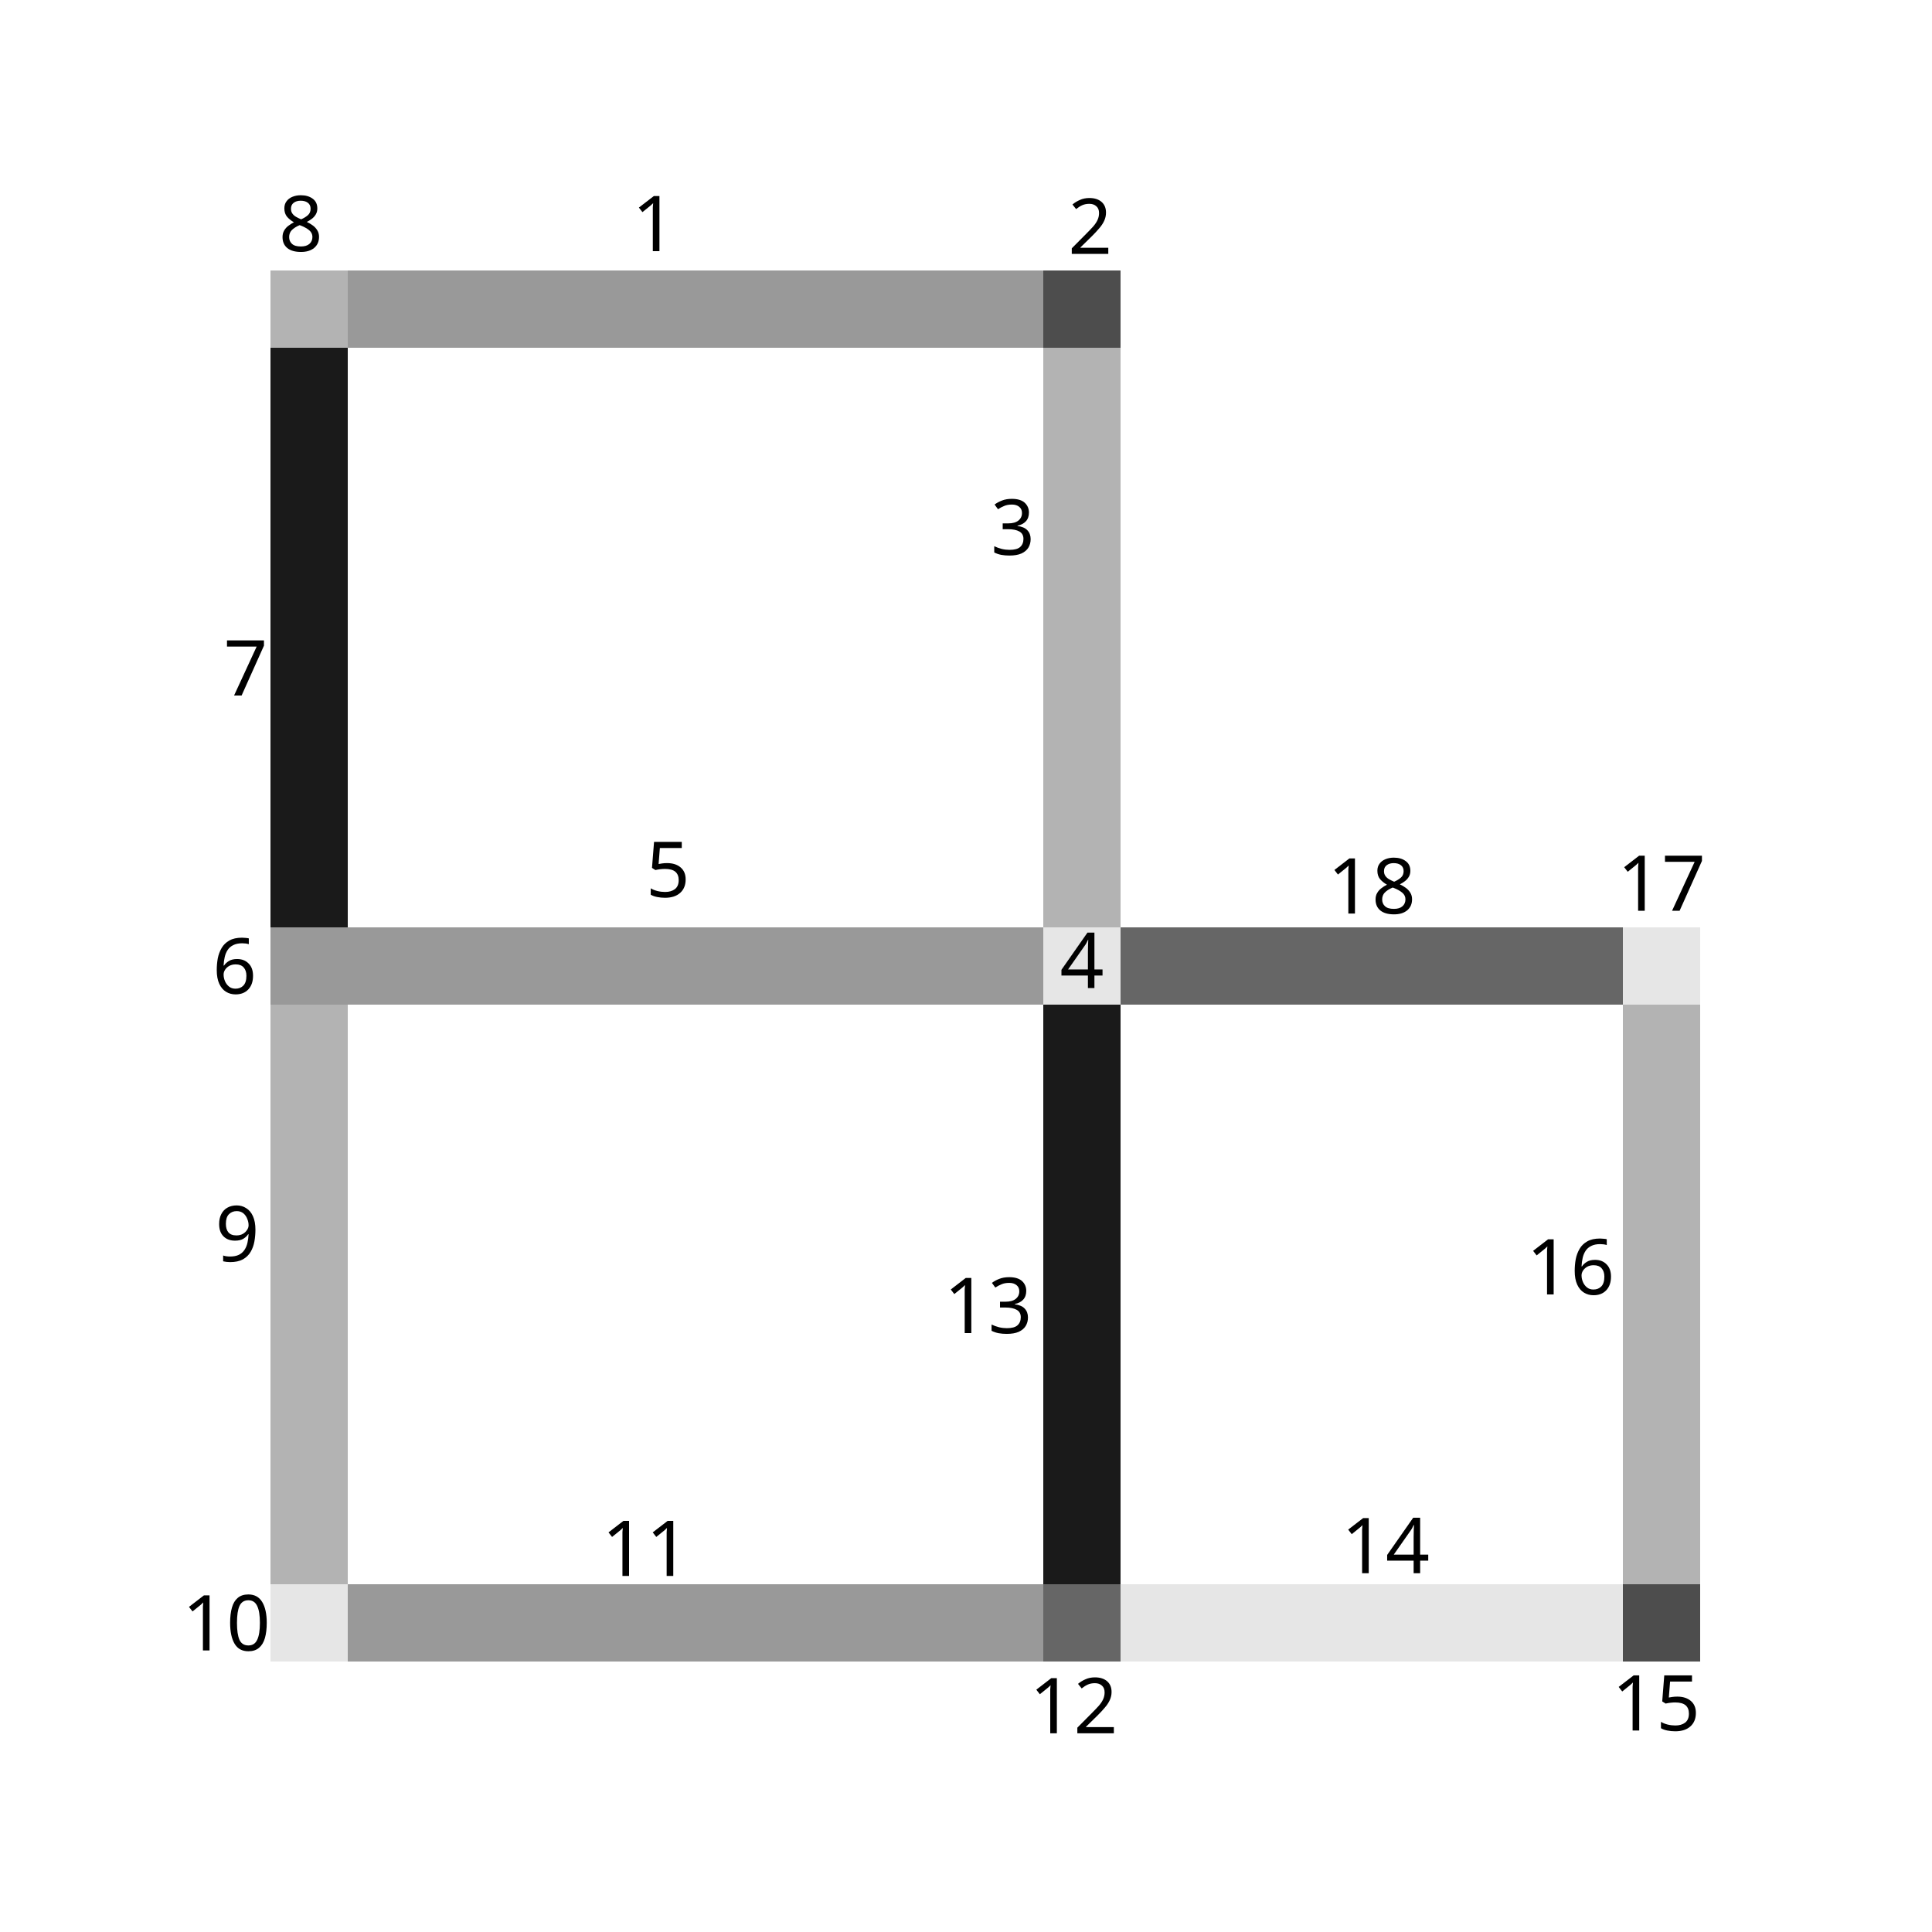
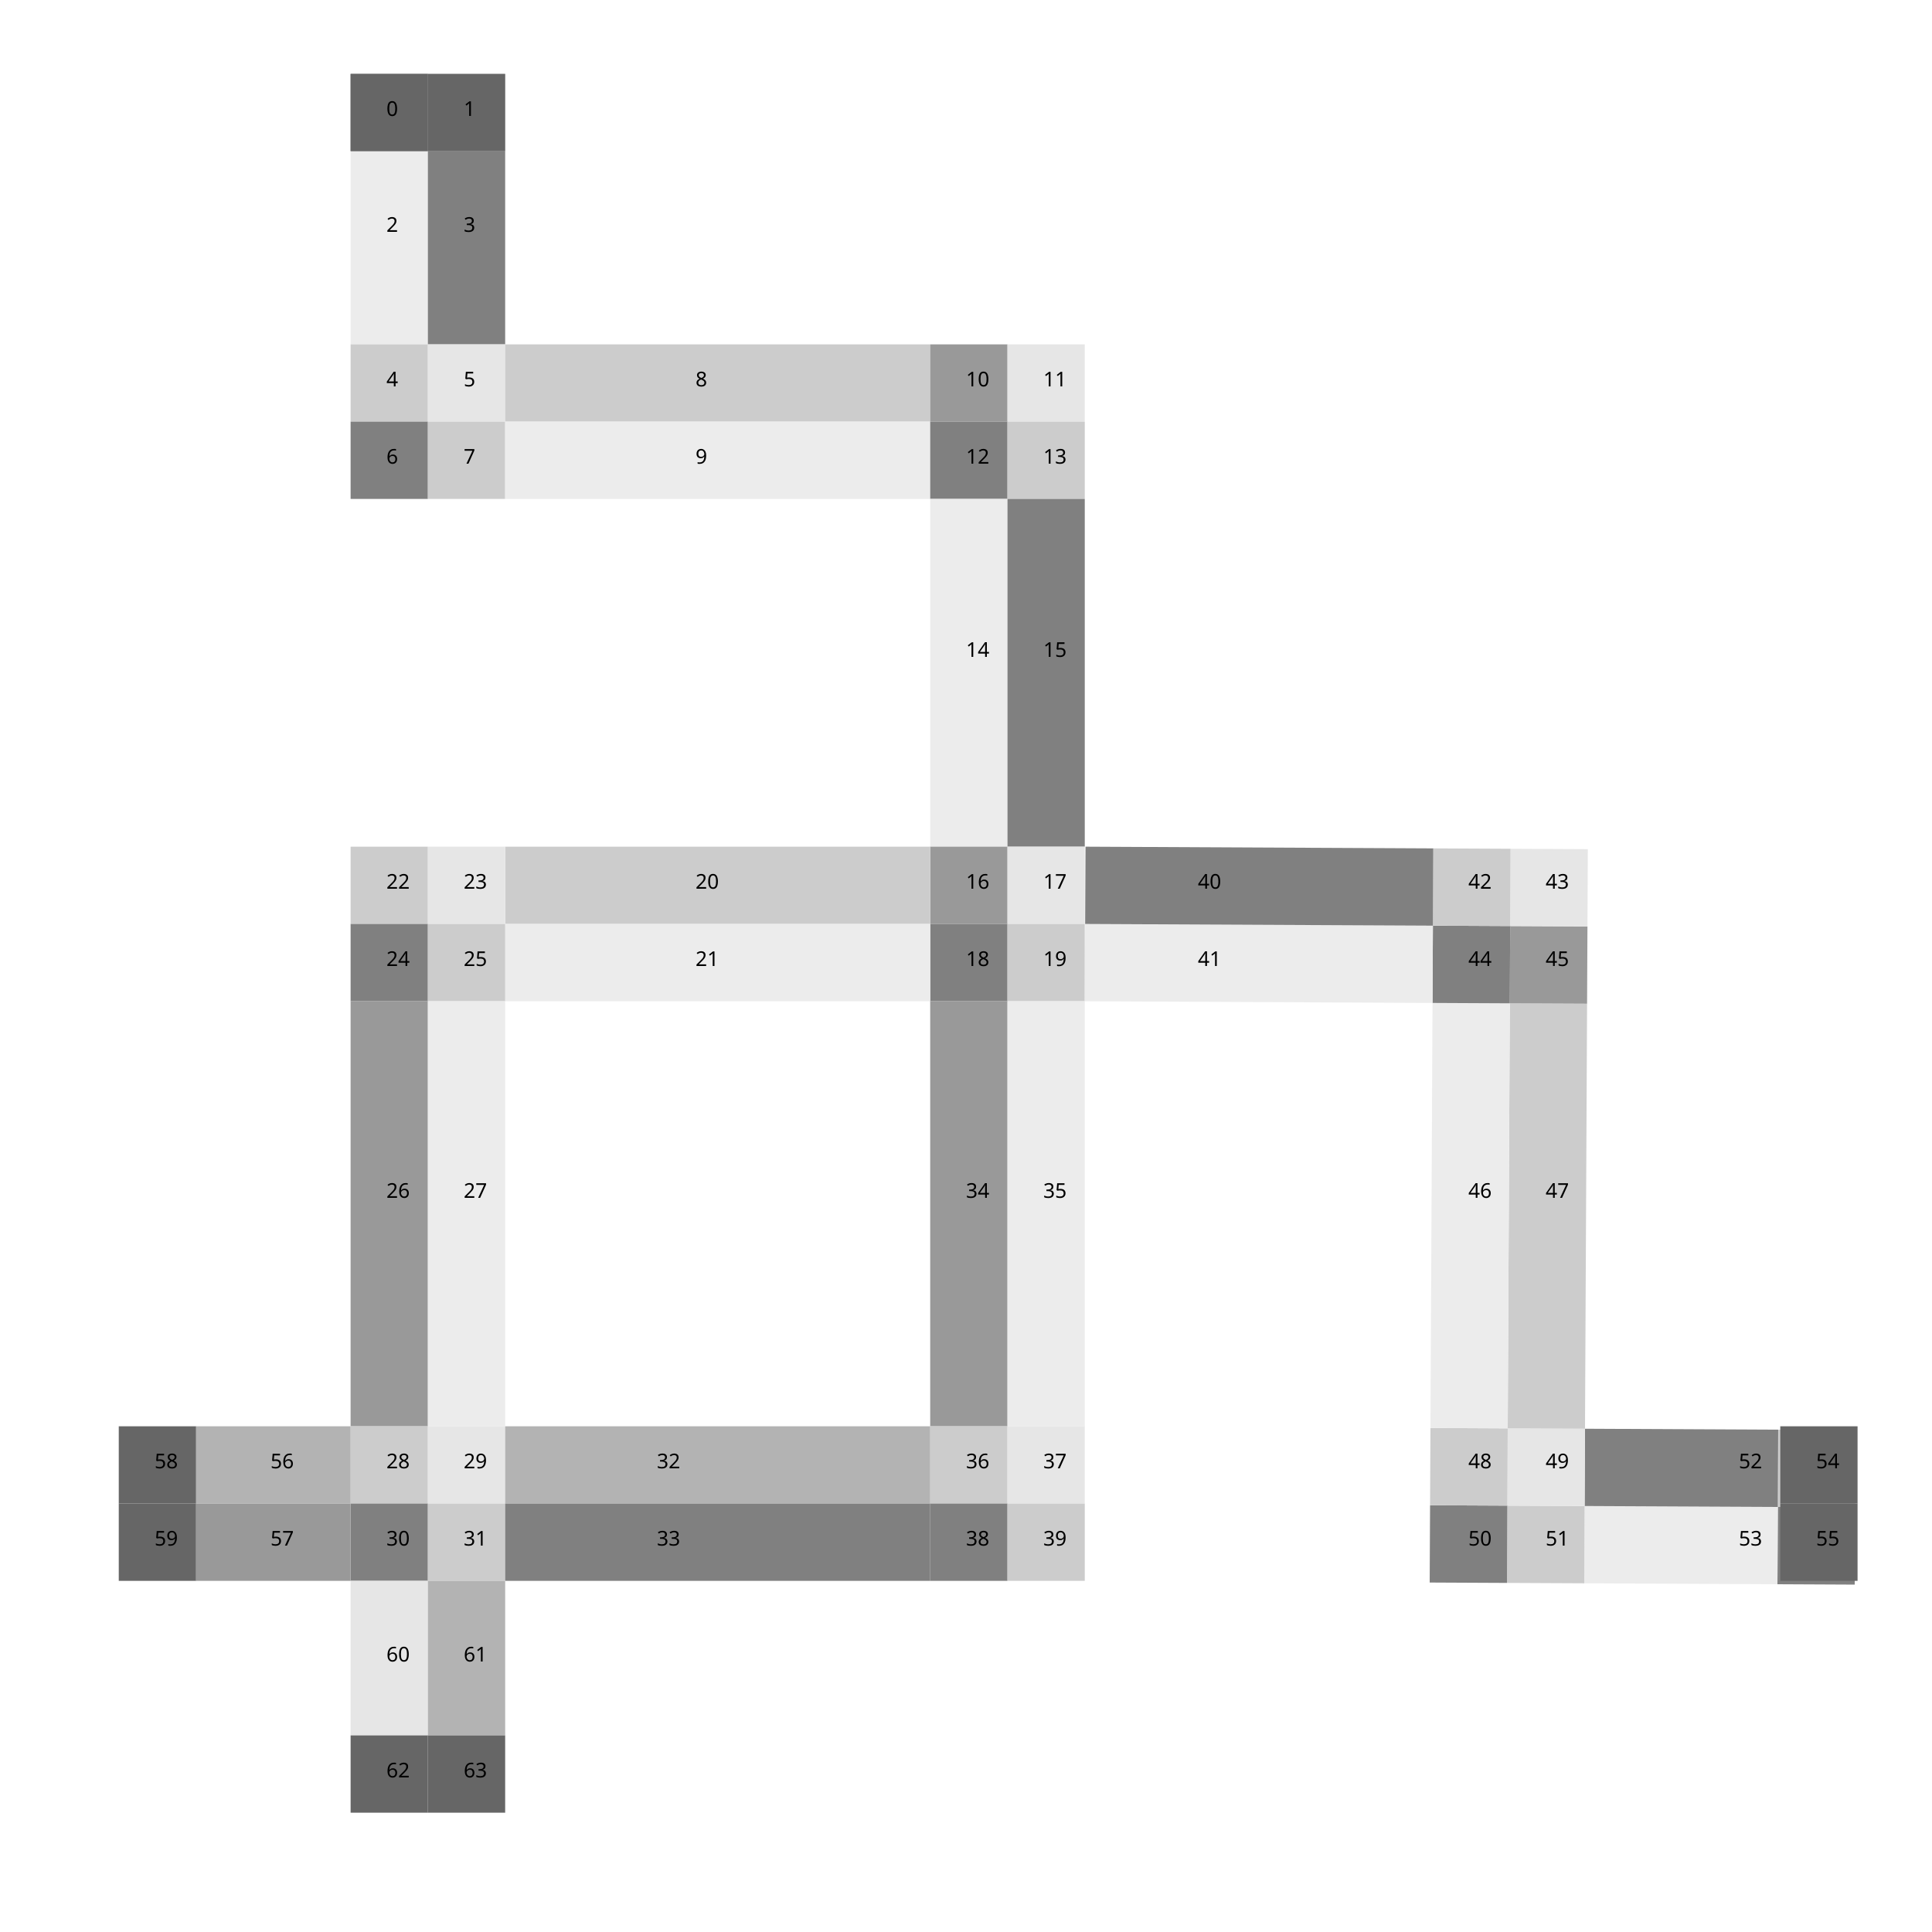
- <svg xmlns="http://www.w3.org/2000/svg" width="1000" height="1000" viewBox="0 0 264.583 264.583" version="1.1" id="svg8">
+ <svg xmlns="http://www.w3.org/2000/svg" width="1000mm" height="1000mm" viewBox="0 0 1000 1000" version="1.1" id="svg8">
  <defs id="defs2" />
  <g id="layer1">
-     <rect style="fill:#b3b3b3;fill-opacity:1;stroke:none;stroke-width:0;stroke-linecap:round;stroke-miterlimit:12.1;stroke-dasharray:none;stroke-opacity:1;paint-order:fill markers stroke" id="rect837" width="10.583" height="10.583" x="37.042" y="37.042" />
-     <rect style="fill:#999999;fill-opacity:1;stroke:none;stroke-width:0;stroke-linecap:round;stroke-miterlimit:12.1;stroke-dasharray:none;stroke-opacity:1;paint-order:fill markers stroke" id="rect847" width="95.25" height="10.583" x="47.625" y="37.042" />
-     <rect style="fill:#4d4d4d;fill-opacity:1;stroke:none;stroke-width:0;stroke-linecap:round;stroke-miterlimit:12.1;stroke-dasharray:none;stroke-opacity:1;paint-order:fill markers stroke" id="rect853" width="10.583" height="10.583" x="142.875" y="37.042" />
-     <rect style="fill:#b3b3b3;fill-opacity:1;stroke:none;stroke-width:0;stroke-linecap:round;stroke-miterlimit:12.1;stroke-dasharray:none;stroke-opacity:1;paint-order:fill markers stroke" id="rect855" width="10.583" height="79.375" x="142.875" y="47.625" />
-     <rect style="fill:#1a1a1a;fill-opacity:1;stroke:none;stroke-width:0;stroke-linecap:round;stroke-miterlimit:12.1;stroke-dasharray:none;stroke-opacity:1;paint-order:fill markers stroke" id="rect857" width="10.583" height="79.375" x="37.042" y="47.625" />
-     <rect style="fill:#999999;fill-opacity:1;stroke:none;stroke-width:0;stroke-linecap:round;stroke-miterlimit:12.1;stroke-dasharray:none;stroke-opacity:1;paint-order:fill markers stroke" id="rect859" width="10.583" height="10.583" x="37.042" y="127" />
-     <rect style="fill:#e6e6e6;fill-opacity:1;stroke:none;stroke-width:0;stroke-linecap:round;stroke-miterlimit:12.1;stroke-dasharray:none;stroke-opacity:1;paint-order:fill markers stroke" id="rect861" width="10.583" height="10.583" x="142.875" y="127" />
-     <rect style="fill:#999999;fill-opacity:1;stroke:none;stroke-width:0;stroke-linecap:round;stroke-miterlimit:12.1;stroke-dasharray:none;stroke-opacity:1;paint-order:fill markers stroke" id="rect847-5" width="95.25" height="10.583" x="47.625" y="127" />
-     <rect style="fill:#1a1a1a;fill-opacity:1;stroke:none;stroke-width:0;stroke-linecap:round;stroke-miterlimit:12.1;stroke-dasharray:none;stroke-opacity:1;paint-order:fill markers stroke" id="rect857-3" width="10.583" height="79.375" x="142.875" y="137.583" />
-     <rect style="fill:#b3b3b3;fill-opacity:1;stroke:none;stroke-width:0;stroke-linecap:round;stroke-miterlimit:12.1;stroke-dasharray:none;stroke-opacity:1;paint-order:fill markers stroke" id="rect855-8" width="10.583" height="79.375" x="37.042" y="137.583" />
-     <rect style="fill:#999999;fill-opacity:1;stroke:none;stroke-width:0;stroke-linecap:round;stroke-miterlimit:12.1;stroke-dasharray:none;stroke-opacity:1;paint-order:fill markers stroke" id="rect847-5-8" width="100.542" height="10.583" x="47.625" y="216.958" />
-     <rect style="fill:#666666;fill-opacity:1;stroke:none;stroke-width:0;stroke-linecap:round;stroke-miterlimit:12.1;stroke-dasharray:none;stroke-opacity:1;paint-order:fill markers stroke" id="rect859-3" width="10.583" height="10.583" x="142.875" y="216.958" />
-     <rect style="fill:#e6e6e6;fill-opacity:1;stroke:none;stroke-width:0;stroke-linecap:round;stroke-miterlimit:12.1;stroke-dasharray:none;stroke-opacity:1;paint-order:fill markers stroke" id="rect861-1" width="10.583" height="10.583" x="37.042" y="216.958" />
-     <rect style="fill:#666666;fill-opacity:1;stroke:none;stroke-width:0;stroke-linecap:round;stroke-miterlimit:12.1;stroke-dasharray:none;stroke-opacity:1;paint-order:fill markers stroke" id="rect847-5-89" width="68.792" height="10.583" x="153.458" y="127" />
-     <rect style="fill:#e6e6e6;fill-opacity:1;stroke:none;stroke-width:0;stroke-linecap:round;stroke-miterlimit:12.1;stroke-dasharray:none;stroke-opacity:1;paint-order:fill markers stroke" id="rect1006" width="10.583" height="10.583" x="222.25" y="127" />
-     <rect style="fill:#b3b3b3;fill-opacity:1;stroke:none;stroke-width:0;stroke-linecap:round;stroke-miterlimit:12.1;stroke-dasharray:none;stroke-opacity:1;paint-order:fill markers stroke" id="rect855-6" width="10.583" height="79.375" x="222.25" y="137.583" />
-     <rect style="fill:#e6e6e6;fill-opacity:1;stroke:none;stroke-width:0;stroke-linecap:round;stroke-miterlimit:12.1;stroke-dasharray:none;stroke-opacity:1;paint-order:fill markers stroke" id="rect847-5-89-4" width="68.792" height="10.583" x="153.458" y="216.958" />
-     <rect style="fill:#4d4d4d;fill-opacity:1;stroke:none;stroke-width:0;stroke-linecap:round;stroke-miterlimit:12.1;stroke-dasharray:none;stroke-opacity:1;paint-order:fill markers stroke" id="rect853-3" width="10.583" height="10.583" x="222.25" y="216.958" />
-     <text xml:space="preserve" style="font-size:10.583px;line-height:1.25;font-family:sans-serif;word-spacing:0px;stroke-width:0.265" x="135.693" y="75.973" id="text1113">
-       <tspan id="tspan1111" x="135.693" y="75.973" style="stroke-width:0.265">3</tspan>
-     </text>
-     <text xml:space="preserve" style="font-size:10.583px;line-height:1.25;font-family:sans-serif;word-spacing:0px;stroke-width:0.265" x="145.143" y="135.315" id="text1117">
-       <tspan id="tspan1115" x="145.143" y="135.315" style="stroke-width:0.265">4</tspan>
-     </text>
-     <text xml:space="preserve" style="font-size:10.583px;line-height:1.25;font-family:sans-serif;word-spacing:0px;stroke-width:0.265" x="88.446" y="122.842" id="text1121">
-       <tspan id="tspan1119" x="88.446" y="122.842" style="stroke-width:0.265">5</tspan>
-     </text>
-     <text xml:space="preserve" style="font-size:10.583px;line-height:1.25;font-family:sans-serif;word-spacing:0px;stroke-width:0.265" x="29.104" y="136.071" id="text1125">
-       <tspan id="tspan1123" x="29.104" y="136.071" style="stroke-width:0.265">6</tspan>
-     </text>
-     <text xml:space="preserve" style="font-size:10.583px;line-height:1.25;font-family:sans-serif;word-spacing:0px;stroke-width:0.265" x="30.616" y="95.25" id="text1129">
-       <tspan id="tspan1127" x="30.616" y="95.25" style="stroke-width:0.265">7</tspan>
-     </text>
-     <text xml:space="preserve" style="font-size:10.583px;line-height:1.25;font-family:sans-serif;word-spacing:0px;stroke-width:0.265" x="38.176" y="34.396" id="text1133">
-       <tspan id="tspan1131" x="38.176" y="34.396" style="stroke-width:0.265">8</tspan>
-     </text>
-     <text xml:space="preserve" style="font-size:10.583px;line-height:1.25;font-family:sans-serif;word-spacing:0px;stroke-width:0.265" x="29.482" y="172.735" id="text1137">
-       <tspan id="tspan1135" x="29.482" y="172.735" style="stroke-width:0.265">9</tspan>
-     </text>
-     <text xml:space="preserve" style="font-size:10.583px;line-height:1.25;font-family:sans-serif;word-spacing:0px;stroke-width:0.265" x="24.946" y="226.03" id="text1141">
-       <tspan id="tspan1139" x="24.946" y="226.03" style="stroke-width:0.265">10</tspan>
-     </text>
-     <text xml:space="preserve" style="font-size:10.583px;line-height:1.25;font-family:sans-serif;word-spacing:0px;stroke-width:0.265" x="82.399" y="215.824" id="text1145">
-       <tspan id="tspan1143" x="82.399" y="215.824" style="stroke-width:0.265">11</tspan>
-     </text>
-     <text xml:space="preserve" style="font-size:10.583px;line-height:1.25;font-family:sans-serif;word-spacing:0px;stroke-width:0.265" x="140.985" y="237.369" id="text1149">
-       <tspan id="tspan1147" x="140.985" y="237.369" style="stroke-width:0.265">12</tspan>
-     </text>
-     <text xml:space="preserve" style="font-size:10.583px;line-height:1.25;font-family:sans-serif;word-spacing:0px;stroke-width:0.265" x="129.268" y="182.562" id="text1153">
-       <tspan id="tspan1151" x="129.268" y="182.562" style="stroke-width:0.265">13</tspan>
-     </text>
-     <text xml:space="preserve" style="font-size:10.583px;line-height:1.25;font-family:sans-serif;word-spacing:0px;stroke-width:0.265" x="183.696" y="215.446" id="text1157">
-       <tspan id="tspan1155" x="183.696" y="215.446" style="stroke-width:0.265">14</tspan>
-     </text>
-     <text xml:space="preserve" style="font-size:10.583px;line-height:1.25;font-family:sans-serif;word-spacing:0px;stroke-width:0.265" x="220.738" y="236.991" id="text1161">
-       <tspan id="tspan1159" x="220.738" y="236.991" style="stroke-width:0.265">15</tspan>
-     </text>
-     <text xml:space="preserve" style="font-size:10.583px;line-height:1.25;font-family:sans-serif;word-spacing:0px;stroke-width:0.265" x="209.021" y="177.271" id="text1165">
-       <tspan id="tspan1163" x="209.021" y="177.271" style="stroke-width:0.265">16</tspan>
-     </text>
-     <text xml:space="preserve" style="font-size:10.583px;line-height:1.25;font-family:sans-serif;word-spacing:0px;stroke-width:0.265" x="221.494" y="124.732" id="text1169">
-       <tspan id="tspan1167" x="221.494" y="124.732" style="stroke-width:0.265">17</tspan>
-     </text>
-     <text xml:space="preserve" style="font-size:10.583px;line-height:1.25;font-family:sans-serif;word-spacing:0px;stroke-width:0.265" x="181.807" y="125.11" id="text1173">
-       <tspan id="tspan1171" x="181.807" y="125.11" style="stroke-width:0.265">18</tspan>
-     </text>
-     <text xml:space="preserve" style="font-size:10.583px;line-height:1.25;font-family:sans-serif;word-spacing:0px;stroke-width:0.265" x="86.557" y="34.396" id="text1177">
-       <tspan id="tspan1175" x="86.557" y="34.396" style="stroke-width:0.265">1</tspan>
-     </text>
-     <text xml:space="preserve" style="font-size:10.583px;line-height:1.25;font-family:sans-serif;word-spacing:0px;stroke-width:0.265" x="146.277" y="34.774" id="text1181">
-       <tspan id="tspan1179" x="146.277" y="34.774" style="stroke-width:0.265">2</tspan>
+     <rect style="fill:#808080;stroke:none;stroke-width:0;stroke-linecap:round;stroke-miterlimit:12.1;paint-order:fill markers stroke" id="rect907" width="40" height="40" x="181.472" y="38.243" />
+     <rect style="fill:#ececec;stroke:none;stroke-width:0;stroke-linecap:round;stroke-miterlimit:12.1;paint-order:fill markers stroke" id="rect909" width="40" height="100" x="181.472" y="78.243" />
+     <rect style="fill:#cccccc;stroke:none;stroke-width:0;stroke-linecap:round;stroke-miterlimit:12.1;paint-order:fill markers stroke" id="rect911" width="40" height="40" x="181.472" y="178.243" />
+     <rect style="fill:#cccccc;stroke:none;stroke-width:0;stroke-linecap:round;stroke-miterlimit:12.1;paint-order:fill markers stroke" id="rect913" width="40" height="40" x="221.472" y="38.243" />
+     <rect style="fill:#808080;stroke:none;stroke-width:0;stroke-linecap:round;stroke-miterlimit:12.1;paint-order:fill markers stroke" id="rect915" width="40" height="100" x="221.472" y="78.243" />
+     <rect style="fill:#e6e6e6;stroke:none;stroke-width:0;stroke-linecap:round;stroke-miterlimit:12.1;paint-order:fill markers stroke" id="rect917" width="40" height="40" x="221.472" y="178.243" />
+     <rect style="fill:#808080;stroke:none;stroke-width:0;stroke-linecap:round;stroke-miterlimit:12.1;paint-order:fill markers stroke" id="rect919" width="40" height="40" x="181.472" y="218.243" />
+     <rect style="fill:#cccccc;stroke:none;stroke-width:0;stroke-linecap:round;stroke-miterlimit:12.1;paint-order:fill markers stroke" id="rect921" width="40" height="40" x="221.472" y="218.243" />
+     <rect style="fill:#cccccc;stroke:none;stroke-width:0;stroke-linecap:round;stroke-miterlimit:12.1;paint-order:fill markers stroke" id="rect925" width="220" height="40" x="261.472" y="178.243" />
+     <rect style="fill:#ececec;stroke:none;stroke-width:0;stroke-linecap:round;stroke-miterlimit:12.1;paint-order:fill markers stroke" id="rect927" width="220" height="40" x="261.472" y="218.243" />
+     <rect style="fill:#999999;stroke:none;stroke-width:0;stroke-linecap:round;stroke-miterlimit:12.1;paint-order:fill markers stroke" id="rect911-5" width="40" height="40" x="481.472" y="178.243" />
+     <rect style="fill:#e6e6e6;stroke:none;stroke-width:0;stroke-linecap:round;stroke-miterlimit:12.1;paint-order:fill markers stroke" id="rect917-7" width="40" height="40" x="521.472" y="178.243" />
+     <rect style="fill:#808080;stroke:none;stroke-width:0;stroke-linecap:round;stroke-miterlimit:12.1;paint-order:fill markers stroke" id="rect919-4" width="40" height="40" x="481.472" y="218.243" />
+     <rect style="fill:#cccccc;stroke:none;stroke-width:0;stroke-linecap:round;stroke-miterlimit:12.1;paint-order:fill markers stroke" id="rect921-1" width="40" height="40" x="521.472" y="218.243" />
+     <rect style="fill:#ececec;stroke:none;stroke-width:0;stroke-linecap:round;stroke-miterlimit:12.1;paint-order:fill markers stroke" id="rect961" width="40" height="180" x="481.472" y="258.243" />
+     <rect style="fill:#808080;stroke:none;stroke-width:0;stroke-linecap:round;stroke-miterlimit:12.1;paint-order:fill markers stroke" id="rect963" width="40" height="180" x="521.472" y="258.243" />
+     <rect style="fill:#999999;stroke:none;stroke-width:0;stroke-linecap:round;stroke-miterlimit:12.1;paint-order:fill markers stroke" id="rect911-5-8" width="40" height="40" x="481.472" y="438.243" />
+     <rect style="fill:#e6e6e6;stroke:none;stroke-width:0;stroke-linecap:round;stroke-miterlimit:12.1;paint-order:fill markers stroke" id="rect917-7-5" width="40" height="40" x="521.472" y="438.243" />
+     <rect style="fill:#808080;stroke:none;stroke-width:0;stroke-linecap:round;stroke-miterlimit:12.1;paint-order:fill markers stroke" id="rect919-4-9" width="40" height="40" x="481.472" y="478.243" />
+     <rect style="fill:#cccccc;stroke:none;stroke-width:0;stroke-linecap:round;stroke-miterlimit:12.1;paint-order:fill markers stroke" id="rect921-1-7" width="40" height="40" x="521.472" y="478.243" />
+     <rect style="fill:#cccccc;stroke:none;stroke-width:0;stroke-linecap:round;stroke-miterlimit:12.1;paint-order:fill markers stroke" id="rect925-5" width="220" height="40" x="261.472" y="438.243" />
+     <rect style="fill:#ececec;stroke:none;stroke-width:0;stroke-linecap:round;stroke-miterlimit:12.1;paint-order:fill markers stroke" id="rect927-3" width="220" height="40" x="261.472" y="478.243" />
+     <rect style="fill:#cccccc;stroke:none;stroke-width:0;stroke-linecap:round;stroke-miterlimit:12.1;paint-order:fill markers stroke" id="rect911-8" width="40" height="40" x="181.472" y="438.243" />
+     <rect style="fill:#e6e6e6;stroke:none;stroke-width:0;stroke-linecap:round;stroke-miterlimit:12.1;paint-order:fill markers stroke" id="rect917-8" width="40" height="40" x="221.472" y="438.243" />
+     <rect style="fill:#808080;stroke:none;stroke-width:0;stroke-linecap:round;stroke-miterlimit:12.1;paint-order:fill markers stroke" id="rect919-3" width="40" height="40" x="181.472" y="478.243" />
+     <rect style="fill:#cccccc;stroke:none;stroke-width:0;stroke-linecap:round;stroke-miterlimit:12.1;paint-order:fill markers stroke" id="rect921-18" width="40" height="40" x="221.472" y="478.243" />
+     <rect style="fill:#999999;stroke:none;stroke-width:0;stroke-linecap:round;stroke-miterlimit:12.1;paint-order:fill markers stroke" id="rect1053" width="40" height="220" x="181.472" y="518.243" />
+     <rect style="fill:#ececec;stroke:none;stroke-width:0;stroke-linecap:round;stroke-miterlimit:12.1;paint-order:fill markers stroke" id="rect1055" width="40" height="220" x="221.472" y="518.243" />
+     <rect style="fill:#cccccc;stroke:none;stroke-width:0;stroke-linecap:round;stroke-miterlimit:12.1;paint-order:fill markers stroke" id="rect911-8-9" width="40" height="40" x="181.472" y="738.243" />
+     <rect style="fill:#e6e6e6;stroke:none;stroke-width:0;stroke-linecap:round;stroke-miterlimit:12.1;paint-order:fill markers stroke" id="rect917-8-6" width="40" height="40" x="221.472" y="738.243" />
+     <rect style="fill:#808080;stroke:none;stroke-width:0;stroke-linecap:round;stroke-miterlimit:12.1;paint-order:fill markers stroke" id="rect919-3-4" width="40" height="40" x="181.472" y="778.243" />
+     <rect style="fill:#cccccc;stroke:none;stroke-width:0;stroke-linecap:round;stroke-miterlimit:12.1;paint-order:fill markers stroke" id="rect921-18-3" width="40" height="40" x="221.472" y="778.243" />
+     <rect style="fill:#808080;stroke:none;stroke-width:0;stroke-linecap:round;stroke-miterlimit:12.1;paint-order:fill markers stroke" id="rect907-3" width="40" height="40" x="-815.49" y="-964" transform="matrix(0.00489105,-0.999988,-0.999988,-0.00489105,0,0)" />
+     <rect style="fill:#ececec;stroke:none;stroke-width:0;stroke-linecap:round;stroke-miterlimit:12.1;paint-order:fill markers stroke" id="rect909-3" width="40" height="100" x="-815.49" y="-924" transform="matrix(0.00489105,-0.999988,-0.999988,-0.00489105,0,0)" />
+     <rect style="fill:#cccccc;stroke:none;stroke-width:0;stroke-linecap:round;stroke-miterlimit:12.1;paint-order:fill markers stroke" id="rect911-86" width="40" height="40" x="-815.49" y="-824" transform="matrix(0.00489105,-0.999988,-0.999988,-0.00489105,0,0)" />
+     <rect style="fill:#cccccc;stroke:none;stroke-width:0;stroke-linecap:round;stroke-miterlimit:12.1;paint-order:fill markers stroke" id="rect913-0" width="40" height="40" x="-775.49" y="-964" transform="matrix(0.00489105,-0.999988,-0.999988,-0.00489105,0,0)" />
+     <rect style="fill:#808080;stroke:none;stroke-width:0;stroke-linecap:round;stroke-miterlimit:12.1;paint-order:fill markers stroke" id="rect915-4" width="40" height="100" x="-775.49" y="-924" transform="matrix(0.00489105,-0.999988,-0.999988,-0.00489105,0,0)" />
+     <rect style="fill:#e6e6e6;stroke:none;stroke-width:0;stroke-linecap:round;stroke-miterlimit:12.1;paint-order:fill markers stroke" id="rect917-88" width="40" height="40" x="-775.49" y="-824" transform="matrix(0.00489105,-0.999988,-0.999988,-0.00489105,0,0)" />
+     <rect style="fill:#808080;stroke:none;stroke-width:0;stroke-linecap:round;stroke-miterlimit:12.1;paint-order:fill markers stroke" id="rect919-8" width="40" height="40" x="-815.49" y="-784" transform="matrix(0.00489105,-0.999988,-0.999988,-0.00489105,0,0)" />
+     <rect style="fill:#cccccc;stroke:none;stroke-width:0;stroke-linecap:round;stroke-miterlimit:12.1;paint-order:fill markers stroke" id="rect921-9" width="40" height="40" x="-775.49" y="-784" transform="matrix(0.00489105,-0.999988,-0.999988,-0.00489105,0,0)" />
+     <rect style="fill:#cccccc;stroke:none;stroke-width:0;stroke-linecap:round;stroke-miterlimit:12.1;paint-order:fill markers stroke" id="rect925-7" width="220" height="40" x="-735.49" y="-824" transform="matrix(0.00489105,-0.999988,-0.999988,-0.00489105,0,0)" />
+     <rect style="fill:#ececec;stroke:none;stroke-width:0;stroke-linecap:round;stroke-miterlimit:12.1;paint-order:fill markers stroke" id="rect927-7" width="220" height="40" x="-735.49" y="-784" transform="matrix(0.00489105,-0.999988,-0.999988,-0.00489105,0,0)" />
+     <rect style="fill:#999999;stroke:none;stroke-width:0;stroke-linecap:round;stroke-miterlimit:12.1;paint-order:fill markers stroke" id="rect911-5-6" width="40" height="40" x="-515.49" y="-824" transform="matrix(0.00489105,-0.999988,-0.999988,-0.00489105,0,0)" />
+     <rect style="fill:#e6e6e6;stroke:none;stroke-width:0;stroke-linecap:round;stroke-miterlimit:12.1;paint-order:fill markers stroke" id="rect917-7-4" width="40" height="40" x="-475.49" y="-824" transform="matrix(0.00489105,-0.999988,-0.999988,-0.00489105,0,0)" />
+     <rect style="fill:#808080;stroke:none;stroke-width:0;stroke-linecap:round;stroke-miterlimit:12.1;paint-order:fill markers stroke" id="rect919-4-3" width="40" height="40" x="-515.49" y="-784" transform="matrix(0.00489105,-0.999988,-0.999988,-0.00489105,0,0)" />
+     <rect style="fill:#cccccc;stroke:none;stroke-width:0;stroke-linecap:round;stroke-miterlimit:12.1;paint-order:fill markers stroke" id="rect921-1-0" width="40" height="40" x="-475.49" y="-784" transform="matrix(0.00489105,-0.999988,-0.999988,-0.00489105,0,0)" />
+     <rect style="fill:#ececec;stroke:none;stroke-width:0;stroke-linecap:round;stroke-miterlimit:12.1;paint-order:fill markers stroke" id="rect961-3" width="40" height="180" x="-515.49" y="-744" transform="matrix(0.00489105,-0.999988,-0.999988,-0.00489105,0,0)" />
+     <rect style="fill:#808080;stroke:none;stroke-width:0;stroke-linecap:round;stroke-miterlimit:12.1;paint-order:fill markers stroke" id="rect963-0" width="40" height="180" x="-475.49" y="-744" transform="matrix(0.00489105,-0.999988,-0.999988,-0.00489105,0,0)" />
+     <rect style="fill:#999999;stroke:none;stroke-width:0;stroke-linecap:round;stroke-miterlimit:12.1;paint-order:fill markers stroke" id="rect1171" width="40" height="220" x="481.472" y="518.243" />
+     <rect style="fill:#ececec;stroke:none;stroke-width:0;stroke-linecap:round;stroke-miterlimit:12.1;paint-order:fill markers stroke" id="rect1173" width="40" height="220" x="521.472" y="518.243" />
+     <rect style="fill:#cccccc;stroke:none;stroke-width:0;stroke-linecap:round;stroke-miterlimit:12.1;paint-order:fill markers stroke" id="rect911-8-9-9" width="40" height="40" x="481.472" y="738.243" />
+     <rect style="fill:#e6e6e6;stroke:none;stroke-width:0;stroke-linecap:round;stroke-miterlimit:12.1;paint-order:fill markers stroke" id="rect917-8-6-2" width="40" height="40" x="521.472" y="738.243" />
+     <rect style="fill:#808080;stroke:none;stroke-width:0;stroke-linecap:round;stroke-miterlimit:12.1;paint-order:fill markers stroke" id="rect919-3-4-5" width="40" height="40" x="481.472" y="778.243" />
+     <rect style="fill:#cccccc;stroke:none;stroke-width:0;stroke-linecap:round;stroke-miterlimit:12.1;paint-order:fill markers stroke" id="rect921-18-3-4" width="40" height="40" x="521.472" y="778.243" />
+     <rect style="fill:#b3b3b3;stroke:none;stroke-width:0;stroke-linecap:round;stroke-miterlimit:12.1;paint-order:fill markers stroke" id="rect1209" width="220" height="40" x="261.472" y="738.243" />
+     <rect style="fill:#808080;stroke:none;stroke-width:0;stroke-linecap:round;stroke-miterlimit:12.1;paint-order:fill markers stroke" id="rect1211" width="220" height="40" x="261.472" y="778.243" />
+     <rect style="fill:#e6e6e6;stroke:none;stroke-width:0;stroke-linecap:round;stroke-miterlimit:12.1;paint-order:fill markers stroke" id="rect1213" width="40" height="80" x="181.472" y="818.243" />
+     <rect style="fill:#b3b3b3;stroke:none;stroke-width:0;stroke-linecap:round;stroke-miterlimit:12.1;paint-order:fill markers stroke" id="rect1215" width="40" height="80" x="221.472" y="818.243" />
+     <rect style="fill:#b3b3b3;stroke:none;stroke-width:0;stroke-linecap:round;stroke-miterlimit:12.1;paint-order:fill markers stroke" id="rect1217" width="80" height="40" x="101.472" y="738.243" />
+     <rect style="fill:#999999;stroke:none;stroke-width:0;stroke-linecap:round;stroke-miterlimit:12.1;paint-order:fill markers stroke" id="rect1219" width="80" height="40" x="101.472" y="778.243" />
+     <rect style="fill:#666666;stroke:none;stroke-width:0;stroke-linecap:round;stroke-miterlimit:12.1;paint-order:fill markers stroke" id="rect1221" width="40" height="40" x="181.472" y="898.243" />
+     <rect style="fill:#666666;stroke:none;stroke-width:0;stroke-linecap:round;stroke-miterlimit:12.1;paint-order:fill markers stroke" id="rect1223" width="40" height="40" x="221.472" y="898.243" />
+     <rect style="fill:#666666;stroke:none;stroke-width:0;stroke-linecap:round;stroke-miterlimit:12.1;paint-order:fill markers stroke" id="rect1225" width="40" height="40" x="61.472" y="738.243" />
+     <rect style="fill:#666666;stroke:none;stroke-width:0;stroke-linecap:round;stroke-miterlimit:12.1;paint-order:fill markers stroke" id="rect1227" width="40" height="40" x="61.472" y="778.243" />
+     <rect style="fill:#666666;stroke:none;stroke-width:0;stroke-linecap:round;stroke-miterlimit:12.1;paint-order:fill markers stroke" id="rect1229" width="40" height="40" x="181.472" y="38.243" />
+     <rect style="fill:#666666;stroke:none;stroke-width:0;stroke-linecap:round;stroke-miterlimit:12.1;paint-order:fill markers stroke" id="rect1231" width="40" height="40" x="221.472" y="38.243" />
+     <rect style="fill:#666666;stroke:none;stroke-width:0;stroke-linecap:round;stroke-miterlimit:12.1;paint-order:fill markers stroke" id="rect1233" width="40" height="40" x="921.472" y="778.243" />
+     <rect style="fill:#666666;stroke:none;stroke-width:0;stroke-linecap:round;stroke-miterlimit:12.1;paint-order:fill markers stroke" id="rect1235" width="40" height="40" x="921.472" y="738.243" />
+     <text xml:space="preserve" style="font-size:10.583px;line-height:1.25;font-family:sans-serif;word-spacing:0px;stroke-width:0.265" x="200" y="60" id="text1239">
+       <tspan id="tspan1237" x="200" y="60" style="stroke-width:0.265" />
+     </text>
+     <text xml:space="preserve" style="font-size:10.583px;line-height:1.25;font-family:sans-serif;word-spacing:0px;stroke-width:0.265" x="200" y="60" id="text1311">
+       <tspan id="tspan1309" x="200" y="60" style="stroke-width:0.265">0</tspan>
+     </text>
+     <text xml:space="preserve" style="font-size:10.583px;line-height:1.25;font-family:sans-serif;word-spacing:0px;stroke-width:0.265" x="240" y="60" id="text1315">
+       <tspan id="tspan1313" x="240" y="60" style="stroke-width:0.265">1</tspan>
+     </text>
+     <text xml:space="preserve" style="font-size:10.583px;line-height:1.25;font-family:sans-serif;word-spacing:0px;stroke-width:0.265" x="200" y="120" id="text1319">
+       <tspan id="tspan1317" x="200" y="120" style="stroke-width:0.265">2</tspan>
+     </text>
+     <text xml:space="preserve" style="font-size:10.583px;line-height:1.25;font-family:sans-serif;word-spacing:0px;stroke-width:0.265" x="240" y="120" id="text1323">
+       <tspan id="tspan1321" x="240" y="120" style="stroke-width:0.265">3</tspan>
+     </text>
+     <text xml:space="preserve" style="font-size:10.583px;line-height:1.25;font-family:sans-serif;word-spacing:0px;stroke-width:0.265" x="200" y="200" id="text1327">
+       <tspan id="tspan1325" x="200" y="200" style="stroke-width:0.265">4</tspan>
+     </text>
+     <text xml:space="preserve" style="font-size:10.583px;line-height:1.25;font-family:sans-serif;word-spacing:0px;stroke-width:0.265" x="240" y="200" id="text1331">
+       <tspan id="tspan1329" x="240" y="200" style="stroke-width:0.265">5</tspan>
+     </text>
+     <text xml:space="preserve" style="font-size:10.583px;line-height:1.25;font-family:sans-serif;word-spacing:0px;stroke-width:0.265" x="200" y="240" id="text1335">
+       <tspan id="tspan1333" x="200" y="240" style="stroke-width:0.265">6</tspan>
+     </text>
+     <text xml:space="preserve" style="font-size:10.583px;line-height:1.25;font-family:sans-serif;word-spacing:0px;stroke-width:0.265" x="240" y="240" id="text1339">
+       <tspan id="tspan1337" x="240" y="240" style="stroke-width:0.265">7</tspan>
+     </text>
+     <text xml:space="preserve" style="font-size:10.583px;line-height:1.25;font-family:sans-serif;word-spacing:0px;stroke-width:0.265" x="360" y="200" id="text1343">
+       <tspan id="tspan1341" x="360" y="200" style="stroke-width:0.265">8</tspan>
+     </text>
+     <text xml:space="preserve" style="font-size:10.583px;line-height:1.25;font-family:sans-serif;word-spacing:0px;stroke-width:0.265" x="360" y="240" id="text1347">
+       <tspan id="tspan1345" x="360" y="240" style="stroke-width:0.265">9</tspan>
+     </text>
+     <text xml:space="preserve" style="font-size:10.583px;line-height:1.25;font-family:sans-serif;word-spacing:0px;stroke-width:0.265" x="500" y="200" id="text1351">
+       <tspan id="tspan1349" x="500" y="200" style="stroke-width:0.265">10</tspan>
+     </text>
+     <text xml:space="preserve" style="font-size:10.583px;line-height:1.25;font-family:sans-serif;word-spacing:0px;stroke-width:0.265" x="540" y="200" id="text1355">
+       <tspan id="tspan1353" x="540" y="200" style="stroke-width:0.265">11</tspan>
+     </text>
+     <text xml:space="preserve" style="font-size:10.583px;line-height:1.25;font-family:sans-serif;word-spacing:0px;stroke-width:0.265" x="500" y="240" id="text1359">
+       <tspan id="tspan1357" x="500" y="240" style="stroke-width:0.265">12</tspan>
+     </text>
+     <text xml:space="preserve" style="font-size:10.583px;line-height:1.25;font-family:sans-serif;word-spacing:0px;stroke-width:0.265" x="540" y="240" id="text1363">
+       <tspan id="tspan1361" x="540" y="240" style="stroke-width:0.265">13</tspan>
+     </text>
+     <text xml:space="preserve" style="font-size:10.583px;line-height:1.25;font-family:sans-serif;word-spacing:0px;stroke-width:0.265" x="500" y="340" id="text1367">
+       <tspan id="tspan1365" x="500" y="340" style="stroke-width:0.265">14</tspan>
+     </text>
+     <text xml:space="preserve" style="font-size:10.583px;line-height:1.25;font-family:sans-serif;word-spacing:0px;stroke-width:0.265" x="540" y="340" id="text1371">
+       <tspan id="tspan1369" x="540" y="340" style="stroke-width:0.265">15</tspan>
+     </text>
+     <text xml:space="preserve" style="font-size:10.583px;line-height:1.25;font-family:sans-serif;word-spacing:0px;stroke-width:0.265" x="500" y="460" id="text1375">
+       <tspan id="tspan1373" x="500" y="460" style="stroke-width:0.265">16</tspan>
+     </text>
+     <text xml:space="preserve" style="font-size:10.583px;line-height:1.25;font-family:sans-serif;word-spacing:0px;stroke-width:0.265" x="540" y="460" id="text1379">
+       <tspan id="tspan1377" x="540" y="460" style="stroke-width:0.265">17</tspan>
+     </text>
+     <text xml:space="preserve" style="font-size:10.583px;line-height:1.25;font-family:sans-serif;word-spacing:0px;stroke-width:0.265" x="500" y="500" id="text1383">
+       <tspan id="tspan1381" x="500" y="500" style="stroke-width:0.265">18</tspan>
+     </text>
+     <text xml:space="preserve" style="font-size:10.583px;line-height:1.25;font-family:sans-serif;word-spacing:0px;stroke-width:0.265" x="540" y="500" id="text1387">
+       <tspan id="tspan1385" x="540" y="500" style="stroke-width:0.265">19</tspan>
+     </text>
+     <text xml:space="preserve" style="font-size:10.583px;line-height:1.25;font-family:sans-serif;word-spacing:0px;stroke-width:0.265" x="360" y="460" id="text1391">
+       <tspan id="tspan1389" x="360" y="460" style="stroke-width:0.265">20</tspan>
+     </text>
+     <text xml:space="preserve" style="font-size:10.583px;line-height:1.25;font-family:sans-serif;word-spacing:0px;stroke-width:0.265" x="360" y="500" id="text1395">
+       <tspan id="tspan1393" x="360" y="500" style="stroke-width:0.265">21</tspan>
+     </text>
+     <text xml:space="preserve" style="font-size:10.583px;line-height:1.25;font-family:sans-serif;word-spacing:0px;stroke-width:0.265" x="200" y="460" id="text1399">
+       <tspan id="tspan1397" x="200" y="460" style="stroke-width:0.265">22</tspan>
+     </text>
+     <text xml:space="preserve" style="font-size:10.583px;line-height:1.25;font-family:sans-serif;word-spacing:0px;stroke-width:0.265" x="240" y="460" id="text1403">
+       <tspan id="tspan1401" x="240" y="460" style="stroke-width:0.265">23</tspan>
+     </text>
+     <text xml:space="preserve" style="font-size:10.583px;line-height:1.25;font-family:sans-serif;word-spacing:0px;stroke-width:0.265" x="200" y="500" id="text1407">
+       <tspan id="tspan1405" x="200" y="500" style="stroke-width:0.265">24</tspan>
+     </text>
+     <text xml:space="preserve" style="font-size:10.583px;line-height:1.25;font-family:sans-serif;word-spacing:0px;stroke-width:0.265" x="240" y="500" id="text1411">
+       <tspan id="tspan1409" x="240" y="500" style="stroke-width:0.265">25</tspan>
+     </text>
+     <text xml:space="preserve" style="font-size:10.583px;line-height:1.25;font-family:sans-serif;word-spacing:0px;stroke-width:0.265" x="200" y="620" id="text1415">
+       <tspan id="tspan1413" x="200" y="620" style="stroke-width:0.265">26</tspan>
+     </text>
+     <text xml:space="preserve" style="font-size:10.583px;line-height:1.25;font-family:sans-serif;word-spacing:0px;stroke-width:0.265" x="240" y="620" id="text1419">
+       <tspan id="tspan1417" x="240" y="620" style="stroke-width:0.265">27</tspan>
+     </text>
+     <text xml:space="preserve" style="font-size:10.583px;line-height:1.25;font-family:sans-serif;word-spacing:0px;stroke-width:0.265" x="200" y="760" id="text1423">
+       <tspan id="tspan1421" x="200" y="760" style="stroke-width:0.265">28</tspan>
+     </text>
+     <text xml:space="preserve" style="font-size:10.583px;line-height:1.25;font-family:sans-serif;word-spacing:0px;stroke-width:0.265" x="240" y="760" id="text1427">
+       <tspan id="tspan1425" x="240" y="760" style="stroke-width:0.265">29</tspan>
+     </text>
+     <text xml:space="preserve" style="font-size:10.583px;line-height:1.25;font-family:sans-serif;word-spacing:0px;stroke-width:0.265" x="640" y="460" id="text1431">
+       <tspan id="tspan1429" x="640" y="460" style="stroke-width:0.265" />
+     </text>
+     <text xml:space="preserve" style="font-size:10.583px;line-height:1.25;font-family:sans-serif;word-spacing:0px;stroke-width:0.265" x="200" y="800" id="text1435">
+       <tspan id="tspan1433" x="200" y="800" style="stroke-width:0.265">30</tspan>
+     </text>
+     <text xml:space="preserve" style="font-size:10.583px;line-height:1.25;font-family:sans-serif;word-spacing:0px;stroke-width:0.265" x="240" y="800" id="text1439">
+       <tspan id="tspan1437" x="240" y="800" style="stroke-width:0.265">31</tspan>
+     </text>
+     <text xml:space="preserve" style="font-size:10.583px;line-height:1.25;font-family:sans-serif;word-spacing:0px;stroke-width:0.265" x="340" y="760" id="text1443">
+       <tspan id="tspan1441" x="340" y="760" style="stroke-width:0.265">32</tspan>
+     </text>
+     <text xml:space="preserve" style="font-size:10.583px;line-height:1.25;font-family:sans-serif;word-spacing:0px;stroke-width:0.265" x="340" y="800" id="text1447">
+       <tspan id="tspan1445" x="340" y="800" style="stroke-width:0.265">33</tspan>
+     </text>
+     <text xml:space="preserve" style="font-size:10.583px;line-height:1.25;font-family:sans-serif;word-spacing:0px;stroke-width:0.265" x="500" y="620" id="text1451">
+       <tspan id="tspan1449" x="500" y="620" style="stroke-width:0.265">34</tspan>
+     </text>
+     <text xml:space="preserve" style="font-size:10.583px;line-height:1.25;font-family:sans-serif;word-spacing:0px;stroke-width:0.265" x="540" y="620" id="text1455">
+       <tspan id="tspan1453" x="540" y="620" style="stroke-width:0.265">35</tspan>
+     </text>
+     <text xml:space="preserve" style="font-size:10.583px;line-height:1.25;font-family:sans-serif;word-spacing:0px;stroke-width:0.265" x="500" y="760" id="text1459">
+       <tspan id="tspan1457" x="500" y="760" style="stroke-width:0.265">36</tspan>
+     </text>
+     <text xml:space="preserve" style="font-size:10.583px;line-height:1.25;font-family:sans-serif;word-spacing:0px;stroke-width:0.265" x="540" y="760" id="text1463">
+       <tspan id="tspan1461" x="540" y="760" style="stroke-width:0.265">37</tspan>
+     </text>
+     <text xml:space="preserve" style="font-size:10.583px;line-height:1.25;font-family:sans-serif;word-spacing:0px;stroke-width:0.265" x="500" y="800" id="text1467">
+       <tspan id="tspan1465" x="500" y="800" style="stroke-width:0.265">38</tspan>
+     </text>
+     <text xml:space="preserve" style="font-size:10.583px;line-height:1.25;font-family:sans-serif;word-spacing:0px;stroke-width:0.265" x="540" y="800" id="text1471">
+       <tspan id="tspan1469" x="540" y="800" style="stroke-width:0.265">39</tspan>
+     </text>
+     <text xml:space="preserve" style="font-size:10.583px;line-height:1.25;font-family:sans-serif;word-spacing:0px;stroke-width:0.265" x="620" y="460" id="text1475">
+       <tspan id="tspan1473" x="620" y="460" style="stroke-width:0.265">40</tspan>
+     </text>
+     <text xml:space="preserve" style="font-size:10.583px;line-height:1.25;font-family:sans-serif;word-spacing:0px;stroke-width:0.265" x="620" y="500" id="text1479">
+       <tspan id="tspan1477" x="620" y="500" style="stroke-width:0.265">41</tspan>
+     </text>
+     <text xml:space="preserve" style="font-size:10.583px;line-height:1.25;font-family:sans-serif;word-spacing:0px;stroke-width:0.265" x="760" y="460" id="text1483">
+       <tspan id="tspan1481" x="760" y="460" style="stroke-width:0.265">42</tspan>
+     </text>
+     <text xml:space="preserve" style="font-size:10.583px;line-height:1.25;font-family:sans-serif;word-spacing:0px;stroke-width:0.265" x="800" y="460" id="text1487">
+       <tspan id="tspan1485" x="800" y="460" style="stroke-width:0.265">43</tspan>
+     </text>
+     <text xml:space="preserve" style="font-size:10.583px;line-height:1.25;font-family:sans-serif;word-spacing:0px;stroke-width:0.265" x="760" y="500" id="text1491">
+       <tspan id="tspan1489" x="760" y="500" style="stroke-width:0.265">44</tspan>
+     </text>
+     <text xml:space="preserve" style="font-size:10.583px;line-height:1.25;font-family:sans-serif;word-spacing:0px;stroke-width:0.265" x="800" y="500" id="text1495">
+       <tspan id="tspan1493" x="800" y="500" style="stroke-width:0.265">45</tspan>
+     </text>
+     <text xml:space="preserve" style="font-size:10.583px;line-height:1.25;font-family:sans-serif;word-spacing:0px;stroke-width:0.265" x="760" y="620" id="text1499">
+       <tspan id="tspan1497" x="760" y="620" style="stroke-width:0.265">46</tspan>
+     </text>
+     <text xml:space="preserve" style="font-size:10.583px;line-height:1.25;font-family:sans-serif;word-spacing:0px;stroke-width:0.265" x="800" y="620" id="text1503">
+       <tspan id="tspan1501" x="800" y="620" style="stroke-width:0.265">47</tspan>
+     </text>
+     <text xml:space="preserve" style="font-size:10.583px;line-height:1.25;font-family:sans-serif;word-spacing:0px;stroke-width:0.265" x="760" y="760" id="text1507">
+       <tspan id="tspan1505" x="760" y="760" style="stroke-width:0.265">48</tspan>
+     </text>
+     <text xml:space="preserve" style="font-size:10.583px;line-height:1.25;font-family:sans-serif;word-spacing:0px;stroke-width:0.265" x="800" y="760" id="text1511">
+       <tspan id="tspan1509" x="800" y="760" style="stroke-width:0.265">49</tspan>
+     </text>
+     <text xml:space="preserve" style="font-size:10.583px;line-height:1.25;font-family:sans-serif;word-spacing:0px;stroke-width:0.265" x="760" y="800" id="text1515">
+       <tspan id="tspan1513" x="760" y="800" style="stroke-width:0.265">50</tspan>
+     </text>
+     <text xml:space="preserve" style="font-size:10.583px;line-height:1.25;font-family:sans-serif;word-spacing:0px;stroke-width:0.265" x="800" y="800" id="text1519">
+       <tspan id="tspan1517" x="800" y="800" style="stroke-width:0.265">51</tspan>
+     </text>
+     <text xml:space="preserve" style="font-size:10.583px;line-height:1.25;font-family:sans-serif;word-spacing:0px;stroke-width:0.265" x="900" y="760" id="text1523">
+       <tspan id="tspan1521" x="900" y="760" style="stroke-width:0.265">52</tspan>
+     </text>
+     <text xml:space="preserve" style="font-size:10.583px;line-height:1.25;font-family:sans-serif;word-spacing:0px;stroke-width:0.265" x="900" y="800" id="text1527">
+       <tspan id="tspan1525" x="900" y="800" style="stroke-width:0.265">53</tspan>
+     </text>
+     <text xml:space="preserve" style="font-size:10.583px;line-height:1.25;font-family:sans-serif;word-spacing:0px;stroke-width:0.265" x="940" y="760" id="text1531">
+       <tspan id="tspan1529" x="940" y="760" style="stroke-width:0.265">54</tspan>
+     </text>
+     <text xml:space="preserve" style="font-size:10.583px;line-height:1.25;font-family:sans-serif;word-spacing:0px;stroke-width:0.265" x="940" y="800" id="text1535">
+       <tspan id="tspan1533" x="940" y="800" style="stroke-width:0.265">55</tspan>
+     </text>
+     <text xml:space="preserve" style="font-size:10.583px;line-height:1.25;font-family:sans-serif;word-spacing:0px;stroke-width:0.265" x="140" y="760" id="text1539">
+       <tspan id="tspan1537" x="140" y="760" style="stroke-width:0.265">56</tspan>
+     </text>
+     <text xml:space="preserve" style="font-size:10.583px;line-height:1.25;font-family:sans-serif;word-spacing:0px;stroke-width:0.265" x="140" y="800" id="text1543">
+       <tspan id="tspan1541" x="140" y="800" style="stroke-width:0.265">57</tspan>
+     </text>
+     <text xml:space="preserve" style="font-size:10.583px;line-height:1.25;font-family:sans-serif;word-spacing:0px;stroke-width:0.265" x="80" y="760" id="text1547">
+       <tspan id="tspan1545" x="80" y="760" style="stroke-width:0.265">58</tspan>
+     </text>
+     <text xml:space="preserve" style="font-size:10.583px;line-height:1.25;font-family:sans-serif;word-spacing:0px;stroke-width:0.265" x="80" y="800" id="text1551">
+       <tspan id="tspan1549" x="80" y="800" style="stroke-width:0.265">59</tspan>
+     </text>
+     <text xml:space="preserve" style="font-size:10.583px;line-height:1.25;font-family:sans-serif;word-spacing:0px;stroke-width:0.265" x="200" y="860" id="text1555">
+       <tspan id="tspan1553" x="200" y="860" style="stroke-width:0.265">60</tspan>
+     </text>
+     <text xml:space="preserve" style="font-size:10.583px;line-height:1.25;font-family:sans-serif;word-spacing:0px;stroke-width:0.265" x="240" y="860" id="text1559">
+       <tspan id="tspan1557" x="240" y="860" style="stroke-width:0.265">61</tspan>
+     </text>
+     <text xml:space="preserve" style="font-size:10.583px;line-height:1.25;font-family:sans-serif;word-spacing:0px;stroke-width:0.265" x="200" y="920" id="text1563">
+       <tspan id="tspan1561" x="200" y="920" style="stroke-width:0.265">62</tspan>
+     </text>
+     <text xml:space="preserve" style="font-size:10.583px;line-height:1.25;font-family:sans-serif;word-spacing:0px;stroke-width:0.265" x="240" y="920" id="text1567">
+       <tspan id="tspan1565" x="240" y="920" style="stroke-width:0.265">63</tspan>
    </text>
  </g>
</svg>
